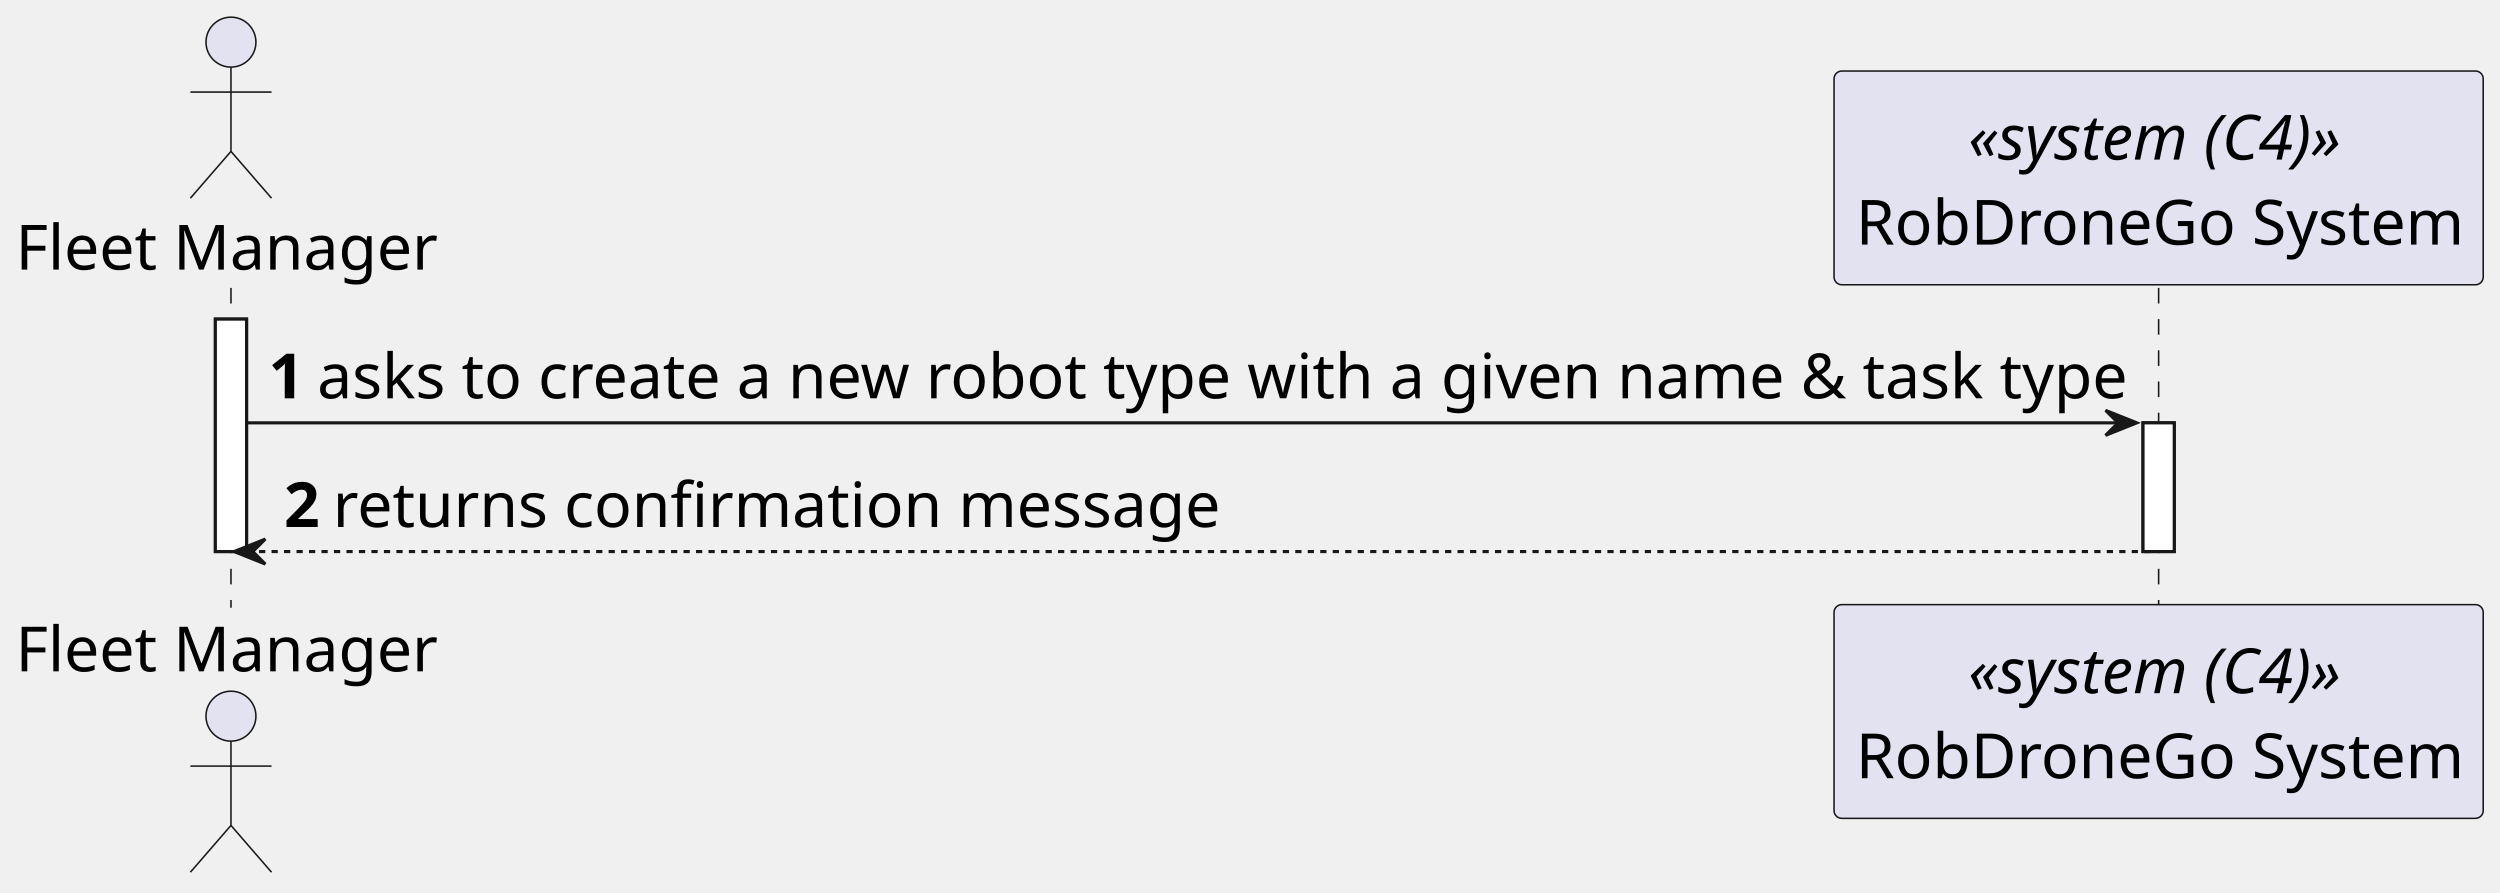
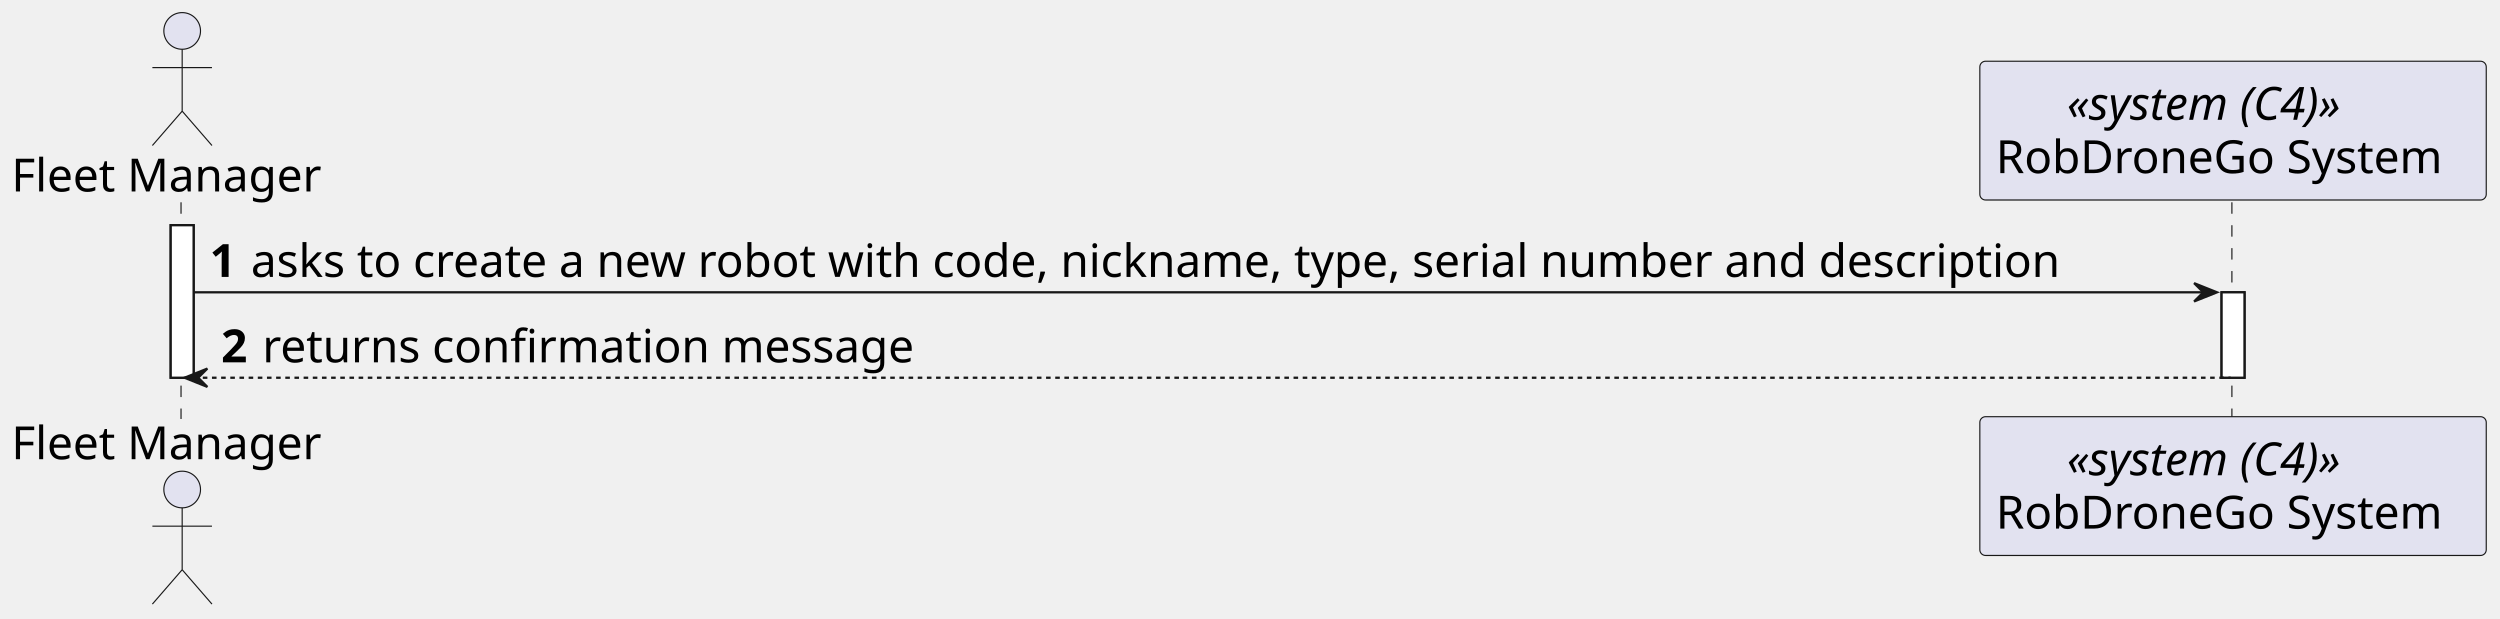
- <svg xmlns="http://www.w3.org/2000/svg" contentStyleType="text/css" height="286px" preserveAspectRatio="none" style="width:801px;height:286px;background:#FFFFFF;" version="1.1" viewBox="0 0 801 286" width="801px" zoomAndPan="magnify">
+ <svg xmlns="http://www.w3.org/2000/svg" contentStyleType="text/css" height="270px" preserveAspectRatio="none" style="width:1091px;height:270px;background:#FFFFFF;" version="1.1" viewBox="0 0 1091 270" width="1091px" zoomAndPan="magnify">
  <defs />
  <g>
-     <rect fill="#FFFFFF" height="74.48" style="stroke:#181818;stroke-width:1.0;" width="10" x="69" y="102.24" />
-     <rect fill="#FFFFFF" height="41.24" style="stroke:#181818;stroke-width:1.0;" width="10" x="686.625" y="135.48" />
-     <line style="stroke:#181818;stroke-width:0.5;stroke-dasharray:5.0,5.0;" x1="74" x2="74" y1="92.24" y2="194.72" />
-     <line style="stroke:#181818;stroke-width:0.5;stroke-dasharray:5.0,5.0;" x1="691.625" x2="691.625" y1="92.24" y2="194.72" />
-     <text fill="#000000" font-family="sans-serif" font-size="20" lengthAdjust="spacing" textLength="132" x="5" y="86.38">Fleet Manager</text>
-     <ellipse cx="74" cy="13.5" fill="#E2E2F0" rx="8" ry="8" style="stroke:#181818;stroke-width:0.5;" />
-     <path d="M74,21.5 L74,48.5 M61,29.5 L87,29.5 M74,48.5 L61,63.5 M74,48.5 L87,63.5 " fill="none" style="stroke:#181818;stroke-width:0.5;" />
-     <text fill="#000000" font-family="sans-serif" font-size="20" lengthAdjust="spacing" textLength="132" x="5" y="215.1">Fleet Manager</text>
-     <ellipse cx="74" cy="229.46" fill="#E2E2F0" rx="8" ry="8" style="stroke:#181818;stroke-width:0.5;" />
-     <path d="M74,237.46 L74,264.46 M61,245.46 L87,245.46 M74,264.46 L61,279.46 M74,264.46 L87,279.46 " fill="none" style="stroke:#181818;stroke-width:0.5;" />
-     <rect fill="#E2E2F0" height="68.48" rx="2.5" ry="2.5" style="stroke:#181818;stroke-width:0.5;" width="208" x="587.625" y="22.76" />
-     <text fill="#000000" font-family="sans-serif" font-size="20" font-style="italic" lengthAdjust="spacing" textLength="122" x="630.625" y="51.14">«system (C4)»</text>
-     <text fill="#000000" font-family="sans-serif" font-size="20" lengthAdjust="spacing" textLength="194" x="594.625" y="78.38">RobDroneGo System</text>
-     <rect fill="#E2E2F0" height="68.48" rx="2.5" ry="2.5" style="stroke:#181818;stroke-width:0.5;" width="208" x="587.625" y="193.72" />
-     <text fill="#000000" font-family="sans-serif" font-size="20" font-style="italic" lengthAdjust="spacing" textLength="122" x="630.625" y="222.1">«system (C4)»</text>
-     <text fill="#000000" font-family="sans-serif" font-size="20" lengthAdjust="spacing" textLength="194" x="594.625" y="249.34">RobDroneGo System</text>
-     <rect fill="#FFFFFF" height="74.48" style="stroke:#181818;stroke-width:1.0;" width="10" x="69" y="102.24" />
-     <rect fill="#FFFFFF" height="41.24" style="stroke:#181818;stroke-width:1.0;" width="10" x="686.625" y="135.48" />
-     <polygon fill="#181818" points="674.625,131.48,684.625,135.48,674.625,139.48,678.625,135.48" style="stroke:#181818;stroke-width:1.0;" />
-     <line style="stroke:#181818;stroke-width:1.0;" x1="79" x2="680.625" y1="135.48" y2="135.48" />
-     <text fill="#000000" font-family="sans-serif" font-size="20" font-weight="bold" lengthAdjust="spacing" textLength="11.625" x="86" y="127.62">1</text>
-     <text fill="#000000" font-family="sans-serif" font-size="20" lengthAdjust="spacing" textLength="573" x="101.625" y="127.62">asks to create a new robot type with a given name &amp; task type</text>
-     <polygon fill="#181818" points="85,172.72,75,176.72,85,180.72,81,176.72" style="stroke:#181818;stroke-width:1.0;" />
-     <line style="stroke:#181818;stroke-width:1.0;stroke-dasharray:2.0,2.0;" x1="79" x2="690.625" y1="176.72" y2="176.72" />
-     <text fill="#000000" font-family="sans-serif" font-size="20" font-weight="bold" lengthAdjust="spacing" textLength="11.625" x="91" y="168.86">2</text>
-     <text fill="#000000" font-family="sans-serif" font-size="20" lengthAdjust="spacing" textLength="282" x="106.625" y="168.86">returns confirmation message</text>
+     <rect fill="#FFFFFF" height="66.562" style="stroke:#181818;stroke-width:1.0;" width="10" x="74.5" y="98.281" />
+     <rect fill="#FFFFFF" height="37.281" style="stroke:#181818;stroke-width:1.0;" width="10" x="969.5" y="127.562" />
+     <line style="stroke:#181818;stroke-width:0.5;stroke-dasharray:5.0,5.0;" x1="79" x2="79" y1="88.281" y2="182.844" />
+     <line style="stroke:#181818;stroke-width:0.5;stroke-dasharray:5.0,5.0;" x1="974" x2="974" y1="88.281" y2="182.844" />
+     <text fill="#000000" font-family="sans-serif" font-size="20" lengthAdjust="spacing" textLength="143" x="5" y="83.564">Fleet Manager</text>
+     <ellipse cx="79.5" cy="13.5" fill="#E2E2F0" rx="8" ry="8" style="stroke:#181818;stroke-width:0.5;" />
+     <path d="M79.5,21.5 L79.5,48.5 M66.5,29.5 L92.5,29.5 M79.5,48.5 L66.5,63.5 M79.5,48.5 L92.5,63.5 " fill="none" style="stroke:#181818;stroke-width:0.5;" />
+     <text fill="#000000" font-family="sans-serif" font-size="20" lengthAdjust="spacing" textLength="143" x="5" y="200.408">Fleet Manager</text>
+     <ellipse cx="79.5" cy="213.625" fill="#E2E2F0" rx="8" ry="8" style="stroke:#181818;stroke-width:0.5;" />
+     <path d="M79.5,221.625 L79.5,248.625 M66.5,229.625 L92.5,229.625 M79.5,248.625 L66.5,263.625 M79.5,248.625 L92.5,263.625 " fill="none" style="stroke:#181818;stroke-width:0.5;" />
+     <rect fill="#E2E2F0" height="60.562" rx="2.5" ry="2.5" style="stroke:#181818;stroke-width:0.5;" width="221" x="864" y="26.719" />
+     <text fill="#000000" font-family="sans-serif" font-size="20" font-style="italic" lengthAdjust="spacing" textLength="145" x="902" y="52.283">«system (C4)»</text>
+     <text fill="#000000" font-family="sans-serif" font-size="20" lengthAdjust="spacing" textLength="207" x="871" y="75.564">RobDroneGo System</text>
+     <rect fill="#E2E2F0" height="60.562" rx="2.5" ry="2.5" style="stroke:#181818;stroke-width:0.5;" width="221" x="864" y="181.844" />
+     <text fill="#000000" font-family="sans-serif" font-size="20" font-style="italic" lengthAdjust="spacing" textLength="145" x="902" y="207.408">«system (C4)»</text>
+     <text fill="#000000" font-family="sans-serif" font-size="20" lengthAdjust="spacing" textLength="207" x="871" y="230.69">RobDroneGo System</text>
+     <rect fill="#FFFFFF" height="66.562" style="stroke:#181818;stroke-width:1.0;" width="10" x="74.5" y="98.281" />
+     <rect fill="#FFFFFF" height="37.281" style="stroke:#181818;stroke-width:1.0;" width="10" x="969.5" y="127.562" />
+     <polygon fill="#181818" points="957.5,123.562,967.5,127.562,957.5,131.562,961.5,127.562" style="stroke:#181818;stroke-width:1.0;" />
+     <line style="stroke:#181818;stroke-width:1.0;" x1="84.5" x2="963.5" y1="127.562" y2="127.562" />
+     <text fill="#000000" font-family="sans-serif" font-size="20" font-weight="bold" lengthAdjust="spacing" textLength="14" x="91.5" y="120.846">1</text>
+     <text fill="#000000" font-family="sans-serif" font-size="20" lengthAdjust="spacing" textLength="848" x="109.5" y="120.846">asks to create a new robot with code, nickname, type, serial number and description</text>
+     <polygon fill="#181818" points="90.5,160.844,80.5,164.844,90.5,168.844,86.5,164.844" style="stroke:#181818;stroke-width:1.0;" />
+     <line style="stroke:#181818;stroke-width:1.0;stroke-dasharray:2.0,2.0;" x1="84.5" x2="973.5" y1="164.844" y2="164.844" />
+     <text fill="#000000" font-family="sans-serif" font-size="20" font-weight="bold" lengthAdjust="spacing" textLength="14" x="96.5" y="158.127">2</text>
+     <text fill="#000000" font-family="sans-serif" font-size="20" lengthAdjust="spacing" textLength="301" x="114.5" y="158.127">returns confirmation message</text>
  </g>
</svg>
